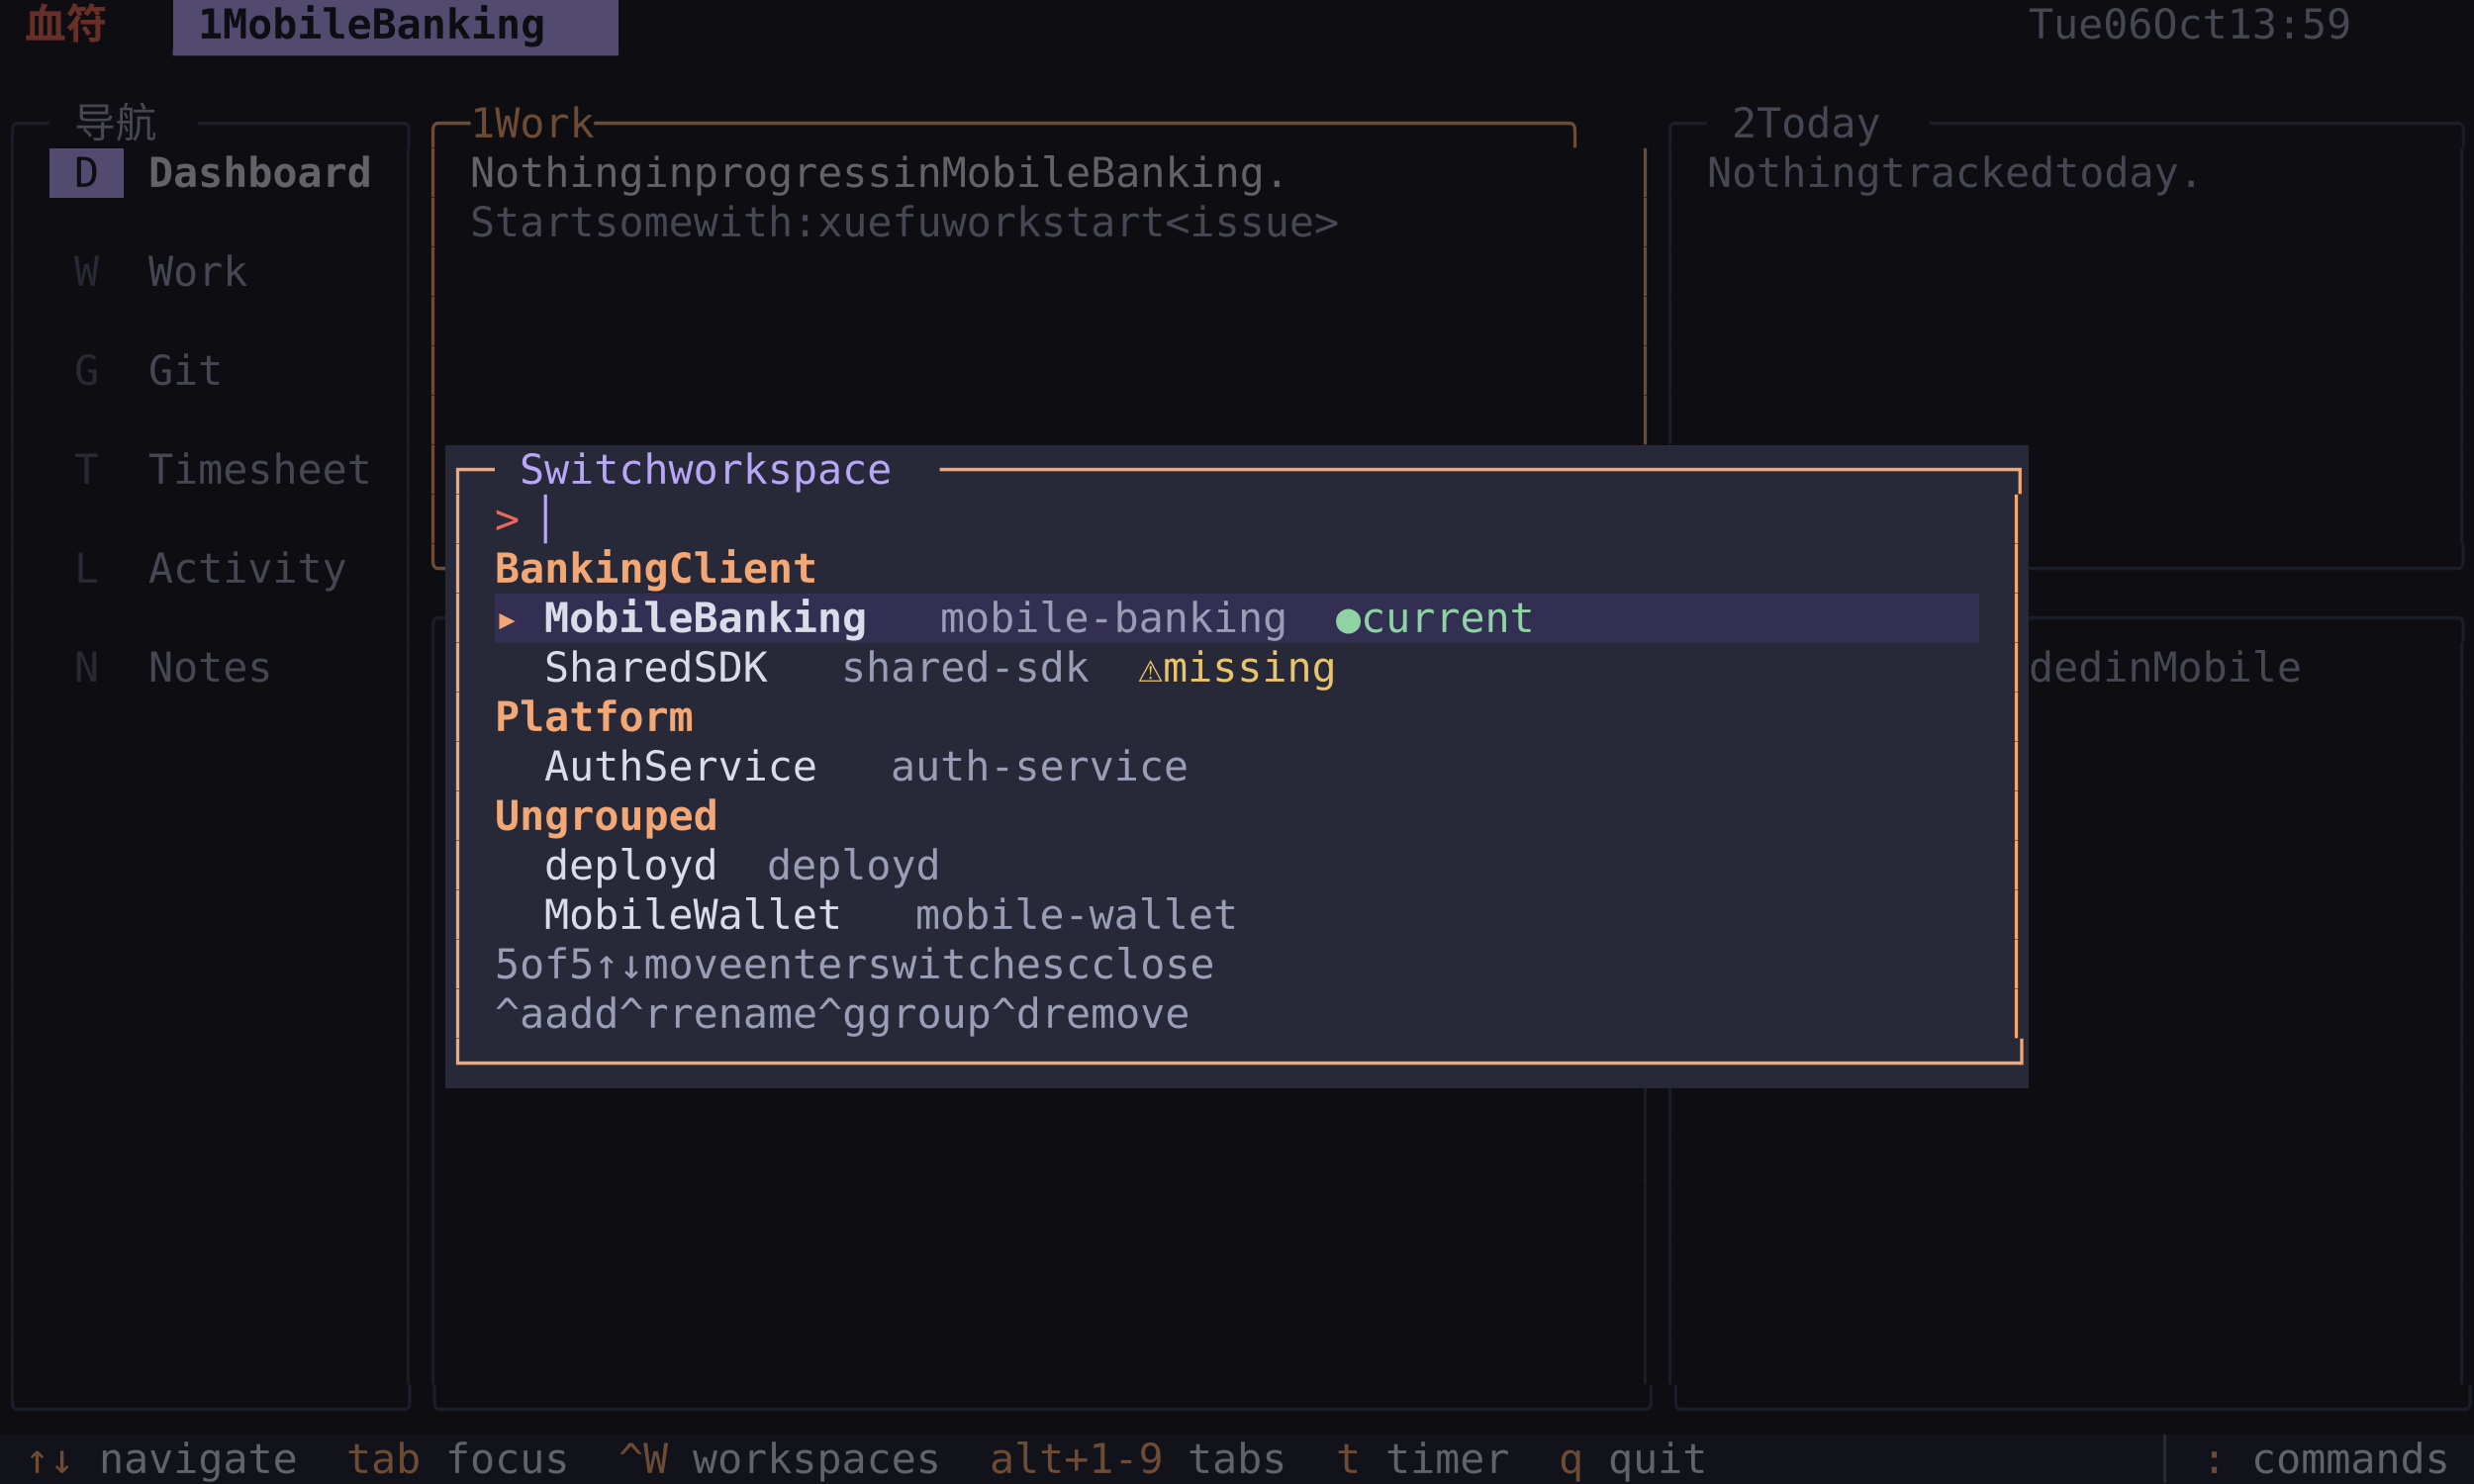
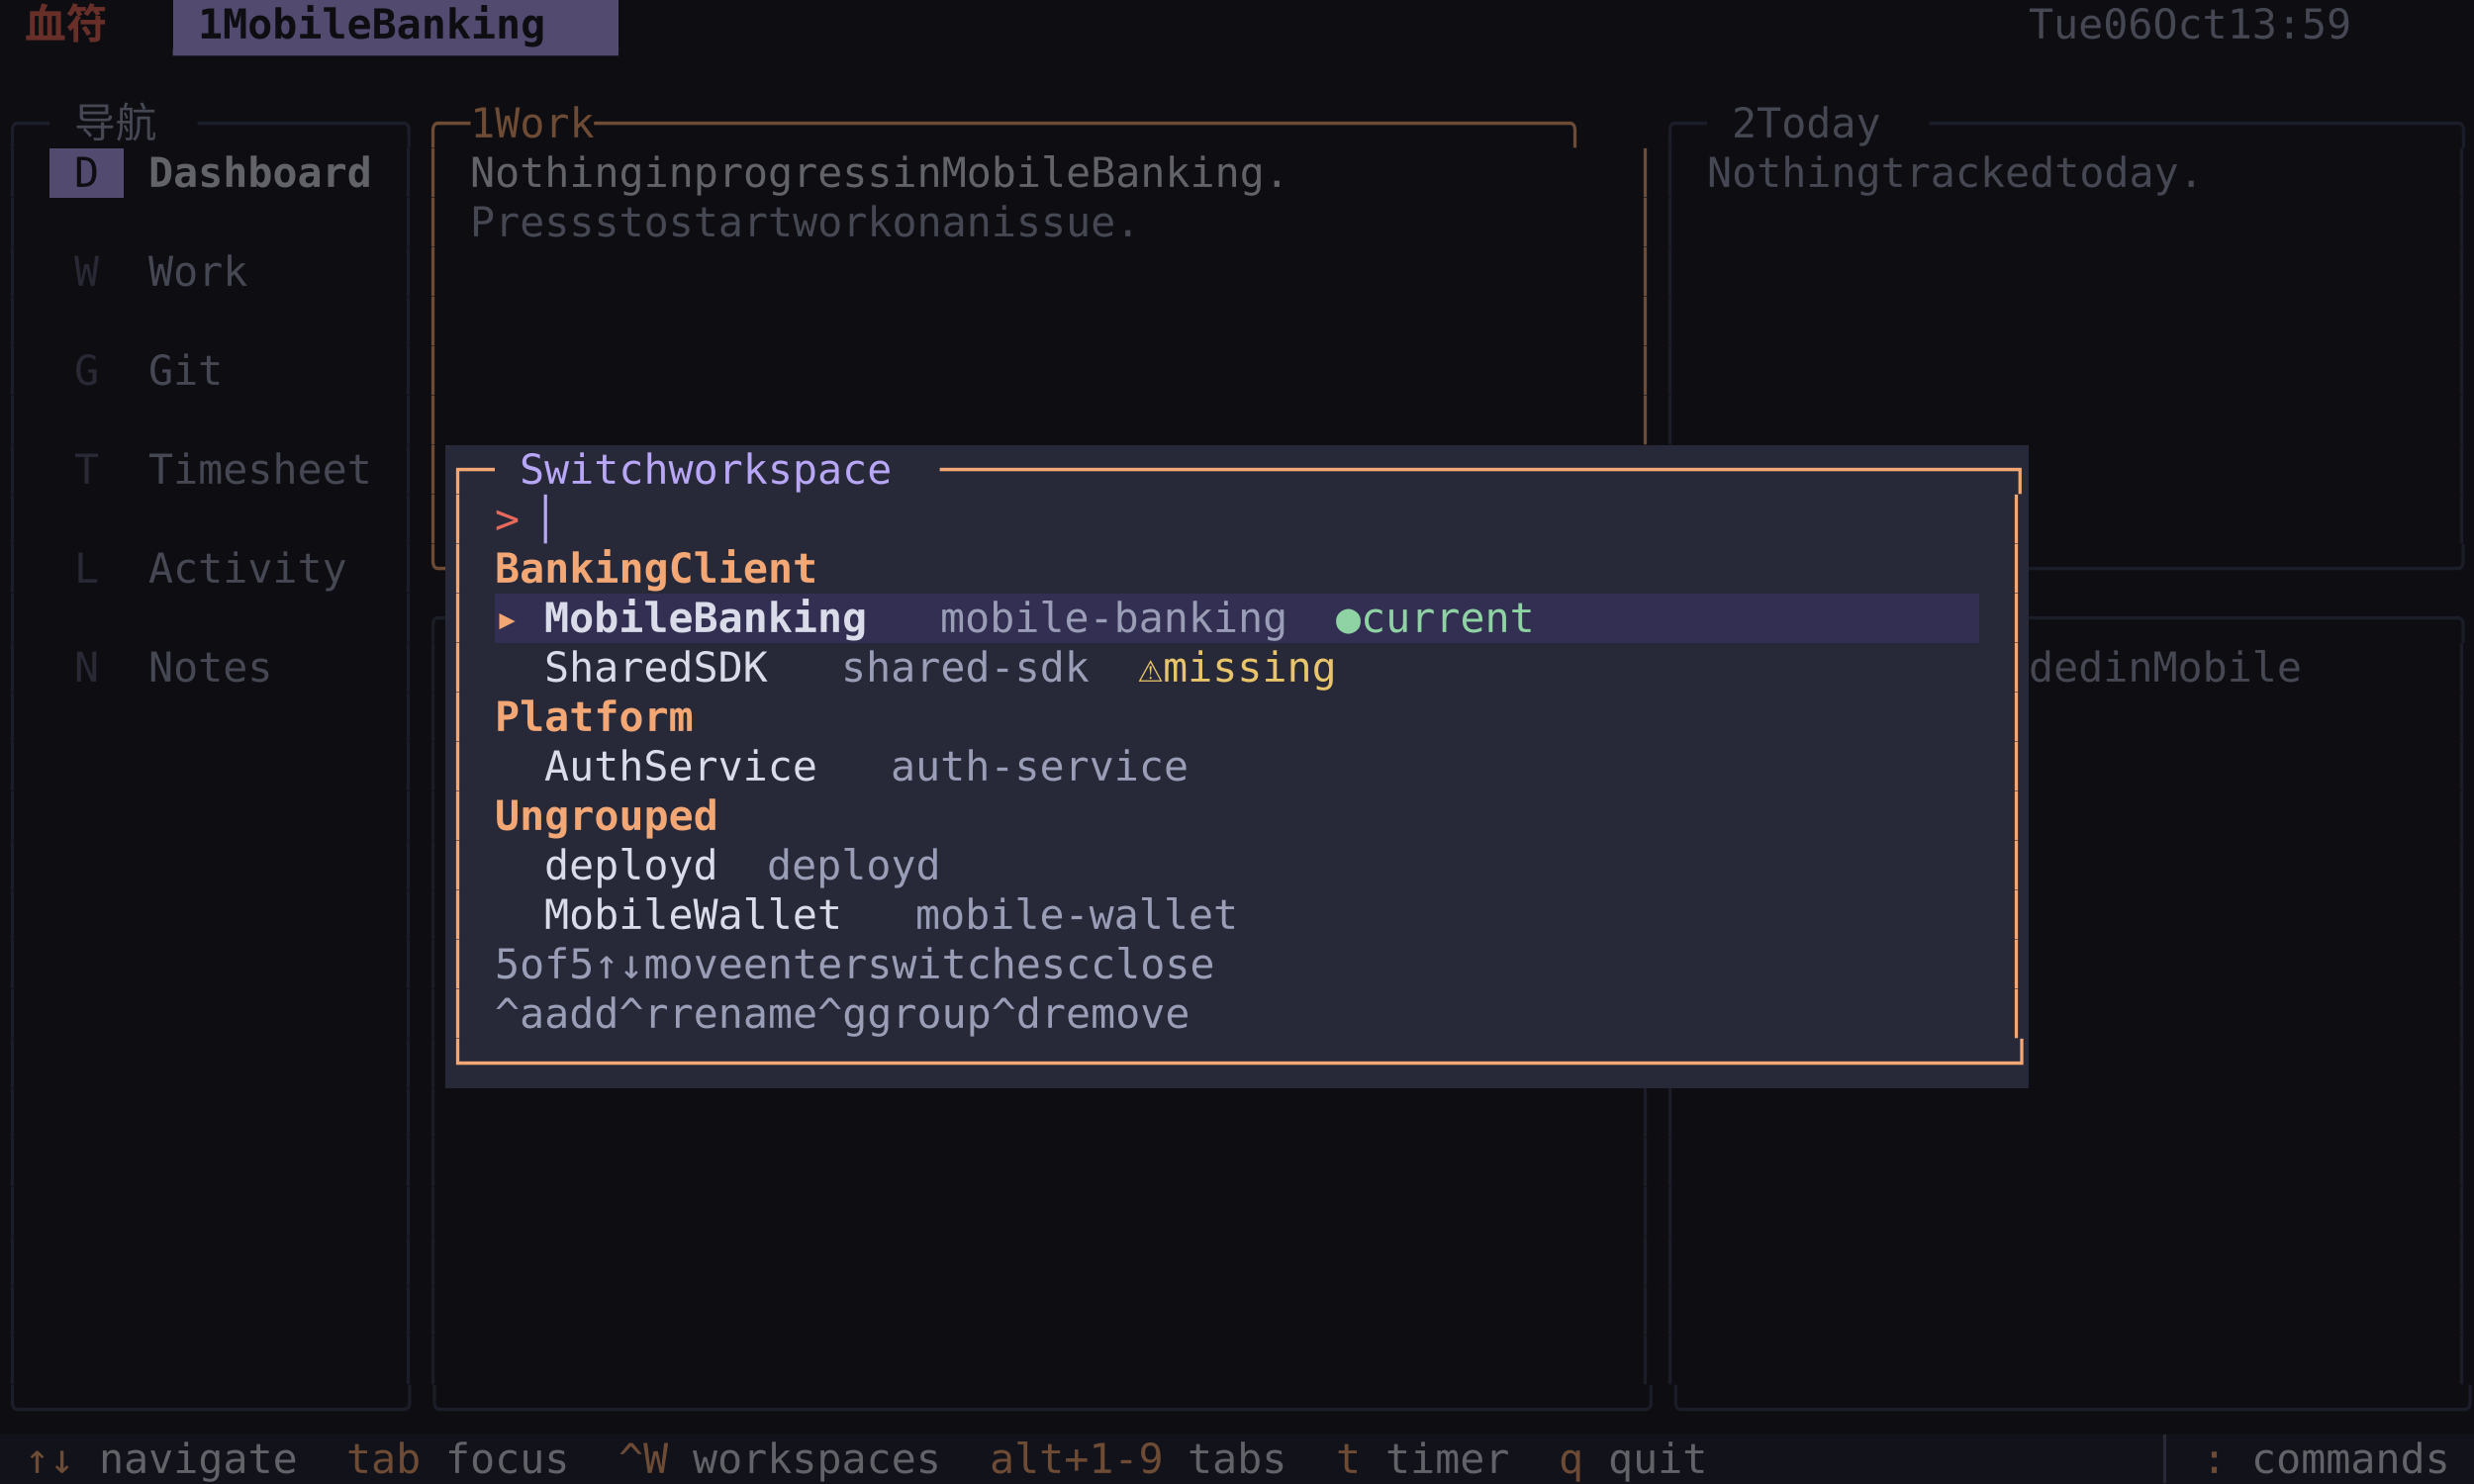
<svg xmlns="http://www.w3.org/2000/svg" width="900" height="540" viewBox="0 0 900 540" font-family="Menlo, 'DejaVu Sans Mono', 'Hiragino Sans GB', 'Noto Sans CJK SC', 'PingFang SC', monospace" font-size="15">
  <rect x="0" y="0" width="9" height="18" fill="#0d0d12" />
  <rect x="9" y="0" width="36" height="18" fill="#0d0d12" />
  <text x="9 27" y="14" fill="#682f29" font-weight="bold">血符</text>
  <rect x="45" y="0" width="18" height="18" fill="#0d0d12" />
  <rect x="63" y="0" width="162" height="18" fill="#534b6f" />
  <text x="72 90 99 108 117 126 135 153 162 171 180 189 198 207" y="14" fill="#0d0d12" font-weight="bold">1MobileBanking</text>
  <rect x="225" y="0" width="513" height="18" fill="#0d0d12" />
  <rect x="738" y="0" width="153" height="18" fill="#0d0d12" />
  <text x="738 747 756 774 783 801 810 819 846 855 864 873 882" y="14" fill="#454752">Tue06Oct13:59</text>
  <rect x="891" y="0" width="9" height="18" fill="#0d0d12" />
  <rect x="0" y="18" width="9" height="18" fill="#0d0d12" />
  <rect x="9" y="18" width="216" height="18" fill="#0d0d12" />
  <text x="63 72 81 90 99 108 117 126 135 144 153 162 171 180 189 198 207 216" y="32" fill="#534b6f">▔▔▔▔▔▔▔▔▔▔▔▔▔▔▔▔▔▔</text>
  <rect x="225" y="18" width="675" height="18" fill="#0d0d12" />
  <rect x="0" y="36" width="18" height="18" fill="#0d0d12" />
  <text x="0 9" y="50" fill="#1b1d29">╭─</text>
  <rect x="18" y="36" width="54" height="18" fill="#0d0d12" />
  <text x="27 45" y="50" fill="#454752">导航</text>
  <rect x="72" y="36" width="81" height="18" fill="#0d0d12" />
  <text x="72 81 90 99 108 117 126 135 144" y="50" fill="#1b1d29">────────╮</text>
  <rect x="153" y="36" width="450" height="18" fill="#0d0d12" />
  <text x="153 162 180 198 207 216 225 243 252 261 270 279 288 297 306 315 324 333 342 351 360 369 378 387 396 405 414 423 432 441 450 459 468 477 486 495 504 513 522 531 540 549 558 567 576 585 594" y="50" fill="#6d4b34">╭─1Work───────────────────────────────────────╮</text>
  <rect x="603" y="36" width="18" height="18" fill="#0d0d12" />
  <text x="603 612" y="50" fill="#1b1d29">╭─</text>
  <rect x="621" y="36" width="81" height="18" fill="#0d0d12" />
  <text x="630 648 657 666 675 684" y="50" fill="#454752">2Today</text>
  <rect x="702" y="36" width="198" height="18" fill="#0d0d12" />
  <text x="702 711 720 729 738 747 756 765 774 783 792 801 810 819 828 837 846 855 864 873 882 891" y="50" fill="#1b1d29">─────────────────────╮</text>
  <rect x="0" y="54" width="9" height="18" fill="#0d0d12" />
  <text x="0" y="68" fill="#1b1d29">│</text>
  <rect x="9" y="54" width="9" height="18" fill="#0d0d12" />
  <rect x="18" y="54" width="27" height="18" fill="#534b6f" />
  <text x="27" y="68" fill="#0d0d12">D</text>
  <rect x="45" y="54" width="90" height="18" fill="#0d0d12" />
  <text x="54 63 72 81 90 99 108 117 126" y="68" fill="#626369" font-weight="bold">Dashboard</text>
  <rect x="135" y="54" width="9" height="18" fill="#0d0d12" />
  <rect x="144" y="54" width="9" height="18" fill="#0d0d12" />
  <text x="144" y="68" fill="#1b1d29">│</text>
  <rect x="153" y="54" width="9" height="18" fill="#0d0d12" />
  <text x="153" y="68" fill="#6d4b34">│</text>
  <rect x="162" y="54" width="9" height="18" fill="#0d0d12" />
  <rect x="171" y="54" width="342" height="18" fill="#0d0d12" />
  <text x="171 180 189 198 207 216 225 243 252 270 279 288 297 306 315 324 333 351 360 378 387 396 405 414 423 441 450 459 468 477 486 495 504" y="68" fill="#626369">NothinginprogressinMobileBanking.</text>
  <rect x="513" y="54" width="81" height="18" fill="#0d0d12" />
  <rect x="594" y="54" width="9" height="18" fill="#0d0d12" />
  <text x="594" y="68" fill="#6d4b34">│</text>
  <rect x="603" y="54" width="9" height="18" fill="#0d0d12" />
  <text x="603" y="68" fill="#1b1d29">│</text>
  <rect x="612" y="54" width="9" height="18" fill="#0d0d12" />
  <rect x="621" y="54" width="198" height="18" fill="#0d0d12" />
  <text x="621 630 639 648 657 666 675 693 702 711 720 729 738 747 765 774 783 792 801 810" y="68" fill="#454752">Nothingtrackedtoday.</text>
  <rect x="819" y="54" width="72" height="18" fill="#0d0d12" />
  <rect x="891" y="54" width="9" height="18" fill="#0d0d12" />
  <text x="891" y="68" fill="#1b1d29">│</text>
  <rect x="0" y="72" width="9" height="18" fill="#0d0d12" />
  <text x="0" y="86" fill="#1b1d29">│</text>
  <rect x="9" y="72" width="135" height="18" fill="#0d0d12" />
  <rect x="144" y="72" width="9" height="18" fill="#0d0d12" />
  <text x="144" y="86" fill="#1b1d29">│</text>
  <rect x="153" y="72" width="9" height="18" fill="#0d0d12" />
  <text x="153" y="86" fill="#6d4b34">│</text>
  <rect x="162" y="72" width="9" height="18" fill="#0d0d12" />
-   <rect x="171" y="72" width="369" height="18" fill="#0d0d12" />
-   <text x="171 180 189 198 207 225 234 243 252 270 279 288 297 306 324 333 342 351 360 378 387 396 405 423 432 441 450 459 477 486 495 504 513 522 531" y="86" fill="#454752">Startsomewith:xuefuworkstart&lt;issue&gt;</text>
-   <rect x="540" y="72" width="54" height="18" fill="#0d0d12" />
+   <rect x="171" y="72" width="306" height="18" fill="#0d0d12" />
+   <text x="171 180 189 198 207 225 243 252 270 279 288 297 306 324 333 342 351 369 378 396 405 423 432 441 450 459 468" y="86" fill="#454752">Pressstostartworkonanissue.</text>
+   <rect x="477" y="72" width="117" height="18" fill="#0d0d12" />
  <rect x="594" y="72" width="9" height="18" fill="#0d0d12" />
  <text x="594" y="86" fill="#6d4b34">│</text>
  <rect x="603" y="72" width="9" height="18" fill="#0d0d12" />
  <text x="603" y="86" fill="#1b1d29">│</text>
  <rect x="612" y="72" width="279" height="18" fill="#0d0d12" />
  <rect x="891" y="72" width="9" height="18" fill="#0d0d12" />
  <text x="891" y="86" fill="#1b1d29">│</text>
  <rect x="0" y="90" width="9" height="18" fill="#0d0d12" />
  <text x="0" y="104" fill="#1b1d29">│</text>
  <rect x="9" y="90" width="9" height="18" fill="#0d0d12" />
  <rect x="18" y="90" width="27" height="18" fill="#0d0d12" />
  <text x="27" y="104" fill="#282935">W</text>
  <rect x="45" y="90" width="45" height="18" fill="#0d0d12" />
  <text x="54 63 72 81" y="104" fill="#454752">Work</text>
  <rect x="90" y="90" width="54" height="18" fill="#0d0d12" />
  <rect x="144" y="90" width="9" height="18" fill="#0d0d12" />
  <text x="144" y="104" fill="#1b1d29">│</text>
  <rect x="153" y="90" width="9" height="18" fill="#0d0d12" />
  <text x="153" y="104" fill="#6d4b34">│</text>
  <rect x="162" y="90" width="432" height="18" fill="#0d0d12" />
  <rect x="594" y="90" width="9" height="18" fill="#0d0d12" />
  <text x="594" y="104" fill="#6d4b34">│</text>
  <rect x="603" y="90" width="9" height="18" fill="#0d0d12" />
  <text x="603" y="104" fill="#1b1d29">│</text>
  <rect x="612" y="90" width="279" height="18" fill="#0d0d12" />
  <rect x="891" y="90" width="9" height="18" fill="#0d0d12" />
  <text x="891" y="104" fill="#1b1d29">│</text>
  <rect x="0" y="108" width="9" height="18" fill="#0d0d12" />
  <text x="0" y="122" fill="#1b1d29">│</text>
  <rect x="9" y="108" width="135" height="18" fill="#0d0d12" />
  <rect x="144" y="108" width="9" height="18" fill="#0d0d12" />
  <text x="144" y="122" fill="#1b1d29">│</text>
  <rect x="153" y="108" width="9" height="18" fill="#0d0d12" />
  <text x="153" y="122" fill="#6d4b34">│</text>
  <rect x="162" y="108" width="432" height="18" fill="#0d0d12" />
  <rect x="594" y="108" width="9" height="18" fill="#0d0d12" />
  <text x="594" y="122" fill="#6d4b34">│</text>
  <rect x="603" y="108" width="9" height="18" fill="#0d0d12" />
  <text x="603" y="122" fill="#1b1d29">│</text>
  <rect x="612" y="108" width="279" height="18" fill="#0d0d12" />
  <rect x="891" y="108" width="9" height="18" fill="#0d0d12" />
  <text x="891" y="122" fill="#1b1d29">│</text>
  <rect x="0" y="126" width="9" height="18" fill="#0d0d12" />
  <text x="0" y="140" fill="#1b1d29">│</text>
  <rect x="9" y="126" width="9" height="18" fill="#0d0d12" />
  <rect x="18" y="126" width="27" height="18" fill="#0d0d12" />
  <text x="27" y="140" fill="#282935">G</text>
  <rect x="45" y="126" width="36" height="18" fill="#0d0d12" />
  <text x="54 63 72" y="140" fill="#454752">Git</text>
  <rect x="81" y="126" width="63" height="18" fill="#0d0d12" />
  <rect x="144" y="126" width="9" height="18" fill="#0d0d12" />
  <text x="144" y="140" fill="#1b1d29">│</text>
  <rect x="153" y="126" width="9" height="18" fill="#0d0d12" />
  <text x="153" y="140" fill="#6d4b34">│</text>
  <rect x="162" y="126" width="432" height="18" fill="#0d0d12" />
  <rect x="594" y="126" width="9" height="18" fill="#0d0d12" />
  <text x="594" y="140" fill="#6d4b34">│</text>
  <rect x="603" y="126" width="9" height="18" fill="#0d0d12" />
  <text x="603" y="140" fill="#1b1d29">│</text>
  <rect x="612" y="126" width="279" height="18" fill="#0d0d12" />
  <rect x="891" y="126" width="9" height="18" fill="#0d0d12" />
  <text x="891" y="140" fill="#1b1d29">│</text>
  <rect x="0" y="144" width="9" height="18" fill="#0d0d12" />
  <text x="0" y="158" fill="#1b1d29">│</text>
  <rect x="9" y="144" width="135" height="18" fill="#0d0d12" />
  <rect x="144" y="144" width="9" height="18" fill="#0d0d12" />
  <text x="144" y="158" fill="#1b1d29">│</text>
  <rect x="153" y="144" width="9" height="18" fill="#0d0d12" />
  <text x="153" y="158" fill="#6d4b34">│</text>
  <rect x="162" y="144" width="432" height="18" fill="#0d0d12" />
  <rect x="594" y="144" width="9" height="18" fill="#0d0d12" />
  <text x="594" y="158" fill="#6d4b34">│</text>
  <rect x="603" y="144" width="9" height="18" fill="#0d0d12" />
  <text x="603" y="158" fill="#1b1d29">│</text>
  <rect x="612" y="144" width="279" height="18" fill="#0d0d12" />
  <rect x="891" y="144" width="9" height="18" fill="#0d0d12" />
  <text x="891" y="158" fill="#1b1d29">│</text>
  <rect x="0" y="162" width="9" height="18" fill="#0d0d12" />
  <text x="0" y="176" fill="#1b1d29">│</text>
  <rect x="9" y="162" width="9" height="18" fill="#0d0d12" />
  <rect x="18" y="162" width="27" height="18" fill="#0d0d12" />
  <text x="27" y="176" fill="#282935">T</text>
  <rect x="45" y="162" width="90" height="18" fill="#0d0d12" />
  <text x="54 63 72 81 90 99 108 117 126" y="176" fill="#454752">Timesheet</text>
  <rect x="135" y="162" width="9" height="18" fill="#0d0d12" />
  <rect x="144" y="162" width="9" height="18" fill="#0d0d12" />
  <text x="144" y="176" fill="#1b1d29">│</text>
  <rect x="153" y="162" width="9" height="18" fill="#0d0d12" />
  <text x="153" y="176" fill="#6d4b34">│</text>
  <rect x="162" y="162" width="18" height="18" fill="#272939" />
  <text x="162 171" y="176" fill="#f2a774">┌─</text>
  <rect x="180" y="162" width="162" height="18" fill="#272939" />
  <text x="189 198 207 216 225 234 252 261 270 279 288 297 306 315 324" y="176" fill="#b8a6f6">Switchworkspace</text>
  <rect x="342" y="162" width="396" height="18" fill="#272939" />
  <text x="342 351 360 369 378 387 396 405 414 423 432 441 450 459 468 477 486 495 504 513 522 531 540 549 558 567 576 585 594 603 612 621 630 639 648 657 666 675 684 693 702 711 720 729" y="176" fill="#f2a774">───────────────────────────────────────────┐</text>
  <rect x="738" y="162" width="153" height="18" fill="#0d0d12" />
  <rect x="891" y="162" width="9" height="18" fill="#0d0d12" />
  <text x="891" y="176" fill="#1b1d29">│</text>
  <rect x="0" y="180" width="9" height="18" fill="#0d0d12" />
  <text x="0" y="194" fill="#1b1d29">│</text>
  <rect x="9" y="180" width="135" height="18" fill="#0d0d12" />
  <rect x="144" y="180" width="9" height="18" fill="#0d0d12" />
  <text x="144" y="194" fill="#1b1d29">│</text>
  <rect x="153" y="180" width="9" height="18" fill="#0d0d12" />
  <text x="153" y="194" fill="#6d4b34">│</text>
  <rect x="162" y="180" width="9" height="18" fill="#272939" />
  <text x="162" y="194" fill="#f2a774">│</text>
  <rect x="171" y="180" width="9" height="18" fill="#272939" />
  <rect x="180" y="180" width="18" height="18" fill="#272939" />
  <text x="180" y="194" fill="#e8685c">&gt;</text>
  <rect x="198" y="180" width="9" height="18" fill="#272939" />
  <text x="198" y="194" fill="#b8a6f6">▏</text>
  <rect x="207" y="180" width="522" height="18" fill="#272939" />
  <rect x="729" y="180" width="9" height="18" fill="#272939" />
  <text x="729" y="194" fill="#f2a774">│</text>
  <rect x="738" y="180" width="153" height="18" fill="#0d0d12" />
  <rect x="891" y="180" width="9" height="18" fill="#0d0d12" />
  <text x="891" y="194" fill="#1b1d29">│</text>
  <rect x="0" y="198" width="9" height="18" fill="#0d0d12" />
  <text x="0" y="212" fill="#1b1d29">│</text>
  <rect x="9" y="198" width="9" height="18" fill="#0d0d12" />
  <rect x="18" y="198" width="27" height="18" fill="#0d0d12" />
  <text x="27" y="212" fill="#282935">L</text>
  <rect x="45" y="198" width="81" height="18" fill="#0d0d12" />
  <text x="54 63 72 81 90 99 108 117" y="212" fill="#454752">Activity</text>
  <rect x="126" y="198" width="18" height="18" fill="#0d0d12" />
  <rect x="144" y="198" width="9" height="18" fill="#0d0d12" />
  <text x="144" y="212" fill="#1b1d29">│</text>
  <rect x="153" y="198" width="9" height="18" fill="#0d0d12" />
  <text x="153" y="212" fill="#6d4b34">╰</text>
  <rect x="162" y="198" width="9" height="18" fill="#272939" />
  <text x="162" y="212" fill="#f2a774">│</text>
  <rect x="171" y="198" width="9" height="18" fill="#272939" />
  <rect x="180" y="198" width="126" height="18" fill="#272939" />
  <text x="180 189 198 207 216 225 234 252 261 270 279 288 297" y="212" fill="#f2a774" font-weight="bold">BankingClient</text>
  <rect x="306" y="198" width="423" height="18" fill="#272939" />
  <rect x="729" y="198" width="9" height="18" fill="#272939" />
  <text x="729" y="212" fill="#f2a774">│</text>
  <rect x="738" y="198" width="162" height="18" fill="#0d0d12" />
  <text x="738 747 756 765 774 783 792 801 810 819 828 837 846 855 864 873 882 891" y="212" fill="#1b1d29">─────────────────╯</text>
  <rect x="0" y="216" width="9" height="18" fill="#0d0d12" />
  <text x="0" y="230" fill="#1b1d29">│</text>
  <rect x="9" y="216" width="135" height="18" fill="#0d0d12" />
  <rect x="144" y="216" width="18" height="18" fill="#0d0d12" />
  <text x="144 153" y="230" fill="#1b1d29">│╭</text>
  <rect x="162" y="216" width="9" height="18" fill="#272939" />
  <text x="162" y="230" fill="#f2a774">│</text>
  <rect x="171" y="216" width="9" height="18" fill="#272939" />
  <rect x="180" y="216" width="18" height="18" fill="#332f52" />
  <text x="180" y="230" fill="#f2a774">▸</text>
  <rect x="198" y="216" width="126" height="18" fill="#332f52" />
  <text x="198 207 216 225 234 243 261 270 279 288 297 306 315" y="230" fill="#dadcea" font-weight="bold">MobileBanking</text>
  <rect x="324" y="216" width="18" height="18" fill="#332f52" />
  <rect x="342" y="216" width="126" height="18" fill="#332f52" />
  <text x="342 351 360 369 378 387 396 405 414 423 432 441 450 459" y="230" fill="#9a9db6">mobile-banking</text>
  <rect x="468" y="216" width="99" height="18" fill="#332f52" />
  <text x="486 504 513 522 531 540 549 558" y="230" fill="#8fd3a4">●current</text>
  <rect x="567" y="216" width="153" height="18" fill="#332f52" />
  <rect x="720" y="216" width="9" height="18" fill="#272939" />
  <rect x="729" y="216" width="9" height="18" fill="#272939" />
  <text x="729" y="230" fill="#f2a774">│</text>
  <rect x="738" y="216" width="162" height="18" fill="#0d0d12" />
  <text x="738 747 756 765 774 783 792 801 810 819 828 837 846 855 864 873 882 891" y="230" fill="#1b1d29">─────────────────╮</text>
  <rect x="0" y="234" width="9" height="18" fill="#0d0d12" />
  <text x="0" y="248" fill="#1b1d29">│</text>
  <rect x="9" y="234" width="9" height="18" fill="#0d0d12" />
  <rect x="18" y="234" width="27" height="18" fill="#0d0d12" />
  <text x="27" y="248" fill="#282935">N</text>
  <rect x="45" y="234" width="54" height="18" fill="#0d0d12" />
  <text x="54 63 72 81 90" y="248" fill="#454752">Notes</text>
  <rect x="99" y="234" width="45" height="18" fill="#0d0d12" />
  <rect x="144" y="234" width="18" height="18" fill="#0d0d12" />
  <text x="144 153" y="248" fill="#1b1d29">││</text>
  <rect x="162" y="234" width="9" height="18" fill="#272939" />
  <text x="162" y="248" fill="#f2a774">│</text>
  <rect x="171" y="234" width="9" height="18" fill="#272939" />
  <rect x="180" y="234" width="18" height="18" fill="#272939" />
  <rect x="198" y="234" width="90" height="18" fill="#272939" />
  <text x="198 207 216 225 234 243 261 270 279" y="248" fill="#dadcea">SharedSDK</text>
  <rect x="288" y="234" width="18" height="18" fill="#272939" />
  <rect x="306" y="234" width="90" height="18" fill="#272939" />
  <text x="306 315 324 333 342 351 360 369 378 387" y="248" fill="#9a9db6">shared-sdk</text>
  <rect x="396" y="234" width="99" height="18" fill="#272939" />
  <text x="414 432 441 450 459 468 477 486" y="248" fill="#e8c46a">⚠missing</text>
  <rect x="495" y="234" width="234" height="18" fill="#272939" />
  <rect x="729" y="234" width="9" height="18" fill="#272939" />
  <text x="729" y="248" fill="#f2a774">│</text>
  <rect x="738" y="234" width="126" height="18" fill="#0d0d12" />
  <text x="738 747 756 774 783 801 810 819 828 837 846" y="248" fill="#454752">dedinMobile</text>
  <rect x="864" y="234" width="27" height="18" fill="#0d0d12" />
  <rect x="891" y="234" width="9" height="18" fill="#0d0d12" />
  <text x="891" y="248" fill="#1b1d29">│</text>
  <rect x="0" y="252" width="9" height="18" fill="#0d0d12" />
  <text x="0" y="266" fill="#1b1d29">│</text>
  <rect x="9" y="252" width="135" height="18" fill="#0d0d12" />
  <rect x="144" y="252" width="18" height="18" fill="#0d0d12" />
  <text x="144 153" y="266" fill="#1b1d29">││</text>
  <rect x="162" y="252" width="9" height="18" fill="#272939" />
  <text x="162" y="266" fill="#f2a774">│</text>
  <rect x="171" y="252" width="9" height="18" fill="#272939" />
  <rect x="180" y="252" width="72" height="18" fill="#272939" />
  <text x="180 189 198 207 216 225 234 243" y="266" fill="#f2a774" font-weight="bold">Platform</text>
  <rect x="252" y="252" width="477" height="18" fill="#272939" />
  <rect x="729" y="252" width="9" height="18" fill="#272939" />
  <text x="729" y="266" fill="#f2a774">│</text>
  <rect x="738" y="252" width="153" height="18" fill="#0d0d12" />
  <rect x="891" y="252" width="9" height="18" fill="#0d0d12" />
  <text x="891" y="266" fill="#1b1d29">│</text>
  <rect x="0" y="270" width="9" height="18" fill="#0d0d12" />
  <text x="0" y="284" fill="#1b1d29">│</text>
  <rect x="9" y="270" width="135" height="18" fill="#0d0d12" />
  <rect x="144" y="270" width="18" height="18" fill="#0d0d12" />
  <text x="144 153" y="284" fill="#1b1d29">││</text>
  <rect x="162" y="270" width="9" height="18" fill="#272939" />
  <text x="162" y="284" fill="#f2a774">│</text>
  <rect x="171" y="270" width="9" height="18" fill="#272939" />
  <rect x="180" y="270" width="18" height="18" fill="#272939" />
  <rect x="198" y="270" width="108" height="18" fill="#272939" />
  <text x="198 207 216 225 243 252 261 270 279 288 297" y="284" fill="#dadcea">AuthService</text>
  <rect x="306" y="270" width="18" height="18" fill="#272939" />
  <rect x="324" y="270" width="108" height="18" fill="#272939" />
  <text x="324 333 342 351 360 369 378 387 396 405 414 423" y="284" fill="#9a9db6">auth-service</text>
  <rect x="432" y="270" width="297" height="18" fill="#272939" />
  <rect x="729" y="270" width="9" height="18" fill="#272939" />
  <text x="729" y="284" fill="#f2a774">│</text>
  <rect x="738" y="270" width="153" height="18" fill="#0d0d12" />
  <rect x="891" y="270" width="9" height="18" fill="#0d0d12" />
  <text x="891" y="284" fill="#1b1d29">│</text>
  <rect x="0" y="288" width="9" height="18" fill="#0d0d12" />
  <text x="0" y="302" fill="#1b1d29">│</text>
  <rect x="9" y="288" width="135" height="18" fill="#0d0d12" />
  <rect x="144" y="288" width="18" height="18" fill="#0d0d12" />
  <text x="144 153" y="302" fill="#1b1d29">││</text>
  <rect x="162" y="288" width="9" height="18" fill="#272939" />
  <text x="162" y="302" fill="#f2a774">│</text>
  <rect x="171" y="288" width="9" height="18" fill="#272939" />
  <rect x="180" y="288" width="81" height="18" fill="#272939" />
  <text x="180 189 198 207 216 225 234 243 252" y="302" fill="#f2a774" font-weight="bold">Ungrouped</text>
  <rect x="261" y="288" width="468" height="18" fill="#272939" />
  <rect x="729" y="288" width="9" height="18" fill="#272939" />
  <text x="729" y="302" fill="#f2a774">│</text>
  <rect x="738" y="288" width="153" height="18" fill="#0d0d12" />
  <rect x="891" y="288" width="9" height="18" fill="#0d0d12" />
  <text x="891" y="302" fill="#1b1d29">│</text>
  <rect x="0" y="306" width="9" height="18" fill="#0d0d12" />
  <text x="0" y="320" fill="#1b1d29">│</text>
  <rect x="9" y="306" width="135" height="18" fill="#0d0d12" />
  <rect x="144" y="306" width="18" height="18" fill="#0d0d12" />
  <text x="144 153" y="320" fill="#1b1d29">││</text>
  <rect x="162" y="306" width="9" height="18" fill="#272939" />
  <text x="162" y="320" fill="#f2a774">│</text>
  <rect x="171" y="306" width="9" height="18" fill="#272939" />
  <rect x="180" y="306" width="18" height="18" fill="#272939" />
  <rect x="198" y="306" width="63" height="18" fill="#272939" />
  <text x="198 207 216 225 234 243 252" y="320" fill="#dadcea">deployd</text>
  <rect x="261" y="306" width="18" height="18" fill="#272939" />
  <rect x="279" y="306" width="63" height="18" fill="#272939" />
  <text x="279 288 297 306 315 324 333" y="320" fill="#9a9db6">deployd</text>
  <rect x="342" y="306" width="387" height="18" fill="#272939" />
  <rect x="729" y="306" width="9" height="18" fill="#272939" />
  <text x="729" y="320" fill="#f2a774">│</text>
  <rect x="738" y="306" width="153" height="18" fill="#0d0d12" />
  <rect x="891" y="306" width="9" height="18" fill="#0d0d12" />
  <text x="891" y="320" fill="#1b1d29">│</text>
  <rect x="0" y="324" width="9" height="18" fill="#0d0d12" />
  <text x="0" y="338" fill="#1b1d29">│</text>
  <rect x="9" y="324" width="135" height="18" fill="#0d0d12" />
  <rect x="144" y="324" width="18" height="18" fill="#0d0d12" />
  <text x="144 153" y="338" fill="#1b1d29">││</text>
  <rect x="162" y="324" width="9" height="18" fill="#272939" />
  <text x="162" y="338" fill="#f2a774">│</text>
  <rect x="171" y="324" width="9" height="18" fill="#272939" />
  <rect x="180" y="324" width="18" height="18" fill="#272939" />
  <rect x="198" y="324" width="117" height="18" fill="#272939" />
  <text x="198 207 216 225 234 243 261 270 279 288 297 306" y="338" fill="#dadcea">MobileWallet</text>
  <rect x="315" y="324" width="18" height="18" fill="#272939" />
  <rect x="333" y="324" width="117" height="18" fill="#272939" />
  <text x="333 342 351 360 369 378 387 396 405 414 423 432 441" y="338" fill="#9a9db6">mobile-wallet</text>
  <rect x="450" y="324" width="279" height="18" fill="#272939" />
  <rect x="729" y="324" width="9" height="18" fill="#272939" />
  <text x="729" y="338" fill="#f2a774">│</text>
  <rect x="738" y="324" width="153" height="18" fill="#0d0d12" />
  <rect x="891" y="324" width="9" height="18" fill="#0d0d12" />
  <text x="891" y="338" fill="#1b1d29">│</text>
  <rect x="0" y="342" width="9" height="18" fill="#0d0d12" />
  <text x="0" y="356" fill="#1b1d29">│</text>
  <rect x="9" y="342" width="135" height="18" fill="#0d0d12" />
  <rect x="144" y="342" width="18" height="18" fill="#0d0d12" />
  <text x="144 153" y="356" fill="#1b1d29">││</text>
  <rect x="162" y="342" width="9" height="18" fill="#272939" />
  <text x="162" y="356" fill="#f2a774">│</text>
  <rect x="171" y="342" width="9" height="18" fill="#272939" />
  <rect x="180" y="342" width="369" height="18" fill="#272939" />
  <text x="180 198 207 225 261 270 288 297 306 315 342 351 360 369 378 396 405 414 423 432 441 468 477 486 504 513 522 531 540" y="356" fill="#9a9db6">5of5↑↓moveenterswitchescclose</text>
  <rect x="549" y="342" width="180" height="18" fill="#272939" />
  <rect x="729" y="342" width="9" height="18" fill="#272939" />
  <text x="729" y="356" fill="#f2a774">│</text>
  <rect x="738" y="342" width="153" height="18" fill="#0d0d12" />
  <rect x="891" y="342" width="9" height="18" fill="#0d0d12" />
  <text x="891" y="356" fill="#1b1d29">│</text>
  <rect x="0" y="360" width="9" height="18" fill="#0d0d12" />
  <text x="0" y="374" fill="#1b1d29">│</text>
  <rect x="9" y="360" width="135" height="18" fill="#0d0d12" />
  <rect x="144" y="360" width="18" height="18" fill="#0d0d12" />
  <text x="144 153" y="374" fill="#1b1d29">││</text>
  <rect x="162" y="360" width="9" height="18" fill="#272939" />
  <text x="162" y="374" fill="#f2a774">│</text>
  <rect x="171" y="360" width="9" height="18" fill="#272939" />
  <rect x="180" y="360" width="342" height="18" fill="#272939" />
  <text x="180 189 207 216 225 252 261 279 288 297 306 315 324 351 360 378 387 396 405 414 441 450 468 477 486 495 504 513" y="374" fill="#9a9db6">^aadd^rrename^ggroup^dremove</text>
  <rect x="522" y="360" width="207" height="18" fill="#272939" />
  <rect x="729" y="360" width="9" height="18" fill="#272939" />
  <text x="729" y="374" fill="#f2a774">│</text>
  <rect x="738" y="360" width="153" height="18" fill="#0d0d12" />
  <rect x="891" y="360" width="9" height="18" fill="#0d0d12" />
  <text x="891" y="374" fill="#1b1d29">│</text>
  <rect x="0" y="378" width="9" height="18" fill="#0d0d12" />
  <text x="0" y="392" fill="#1b1d29">│</text>
  <rect x="9" y="378" width="135" height="18" fill="#0d0d12" />
  <rect x="144" y="378" width="18" height="18" fill="#0d0d12" />
  <text x="144 153" y="392" fill="#1b1d29">││</text>
  <rect x="162" y="378" width="576" height="18" fill="#272939" />
  <text x="162 171 180 189 198 207 216 225 234 243 252 261 270 279 288 297 306 315 324 333 342 351 360 369 378 387 396 405 414 423 432 441 450 459 468 477 486 495 504 513 522 531 540 549 558 567 576 585 594 603 612 621 630 639 648 657 666 675 684 693 702 711 720 729" y="392" fill="#f2a774">└──────────────────────────────────────────────────────────────┘</text>
  <rect x="738" y="378" width="153" height="18" fill="#0d0d12" />
  <rect x="891" y="378" width="9" height="18" fill="#0d0d12" />
  <text x="891" y="392" fill="#1b1d29">│</text>
  <rect x="0" y="396" width="9" height="18" fill="#0d0d12" />
  <text x="0" y="410" fill="#1b1d29">│</text>
  <rect x="9" y="396" width="135" height="18" fill="#0d0d12" />
  <rect x="144" y="396" width="18" height="18" fill="#0d0d12" />
  <text x="144 153" y="410" fill="#1b1d29">││</text>
  <rect x="162" y="396" width="432" height="18" fill="#0d0d12" />
  <rect x="594" y="396" width="18" height="18" fill="#0d0d12" />
  <text x="594 603" y="410" fill="#1b1d29">││</text>
  <rect x="612" y="396" width="279" height="18" fill="#0d0d12" />
  <rect x="891" y="396" width="9" height="18" fill="#0d0d12" />
  <text x="891" y="410" fill="#1b1d29">│</text>
  <rect x="0" y="414" width="9" height="18" fill="#0d0d12" />
  <text x="0" y="428" fill="#1b1d29">│</text>
  <rect x="9" y="414" width="135" height="18" fill="#0d0d12" />
  <rect x="144" y="414" width="18" height="18" fill="#0d0d12" />
  <text x="144 153" y="428" fill="#1b1d29">││</text>
  <rect x="162" y="414" width="432" height="18" fill="#0d0d12" />
  <rect x="594" y="414" width="18" height="18" fill="#0d0d12" />
  <text x="594 603" y="428" fill="#1b1d29">││</text>
  <rect x="612" y="414" width="279" height="18" fill="#0d0d12" />
  <rect x="891" y="414" width="9" height="18" fill="#0d0d12" />
  <text x="891" y="428" fill="#1b1d29">│</text>
  <rect x="0" y="432" width="9" height="18" fill="#0d0d12" />
  <text x="0" y="446" fill="#1b1d29">│</text>
  <rect x="9" y="432" width="135" height="18" fill="#0d0d12" />
  <rect x="144" y="432" width="18" height="18" fill="#0d0d12" />
  <text x="144 153" y="446" fill="#1b1d29">││</text>
  <rect x="162" y="432" width="432" height="18" fill="#0d0d12" />
  <rect x="594" y="432" width="18" height="18" fill="#0d0d12" />
  <text x="594 603" y="446" fill="#1b1d29">││</text>
  <rect x="612" y="432" width="279" height="18" fill="#0d0d12" />
  <rect x="891" y="432" width="9" height="18" fill="#0d0d12" />
  <text x="891" y="446" fill="#1b1d29">│</text>
  <rect x="0" y="450" width="9" height="18" fill="#0d0d12" />
  <text x="0" y="464" fill="#1b1d29">│</text>
  <rect x="9" y="450" width="135" height="18" fill="#0d0d12" />
  <rect x="144" y="450" width="18" height="18" fill="#0d0d12" />
  <text x="144 153" y="464" fill="#1b1d29">││</text>
  <rect x="162" y="450" width="432" height="18" fill="#0d0d12" />
  <rect x="594" y="450" width="18" height="18" fill="#0d0d12" />
  <text x="594 603" y="464" fill="#1b1d29">││</text>
  <rect x="612" y="450" width="279" height="18" fill="#0d0d12" />
  <rect x="891" y="450" width="9" height="18" fill="#0d0d12" />
  <text x="891" y="464" fill="#1b1d29">│</text>
  <rect x="0" y="468" width="9" height="18" fill="#0d0d12" />
  <text x="0" y="482" fill="#1b1d29">│</text>
  <rect x="9" y="468" width="135" height="18" fill="#0d0d12" />
  <rect x="144" y="468" width="18" height="18" fill="#0d0d12" />
  <text x="144 153" y="482" fill="#1b1d29">││</text>
  <rect x="162" y="468" width="432" height="18" fill="#0d0d12" />
  <rect x="594" y="468" width="18" height="18" fill="#0d0d12" />
  <text x="594 603" y="482" fill="#1b1d29">││</text>
  <rect x="612" y="468" width="279" height="18" fill="#0d0d12" />
  <rect x="891" y="468" width="9" height="18" fill="#0d0d12" />
  <text x="891" y="482" fill="#1b1d29">│</text>
  <rect x="0" y="486" width="9" height="18" fill="#0d0d12" />
  <text x="0" y="500" fill="#1b1d29">│</text>
  <rect x="9" y="486" width="135" height="18" fill="#0d0d12" />
  <rect x="144" y="486" width="18" height="18" fill="#0d0d12" />
  <text x="144 153" y="500" fill="#1b1d29">││</text>
  <rect x="162" y="486" width="432" height="18" fill="#0d0d12" />
  <rect x="594" y="486" width="18" height="18" fill="#0d0d12" />
  <text x="594 603" y="500" fill="#1b1d29">││</text>
  <rect x="612" y="486" width="279" height="18" fill="#0d0d12" />
  <rect x="891" y="486" width="9" height="18" fill="#0d0d12" />
  <text x="891" y="500" fill="#1b1d29">│</text>
  <rect x="0" y="504" width="900" height="18" fill="#0d0d12" />
  <text x="0 9 18 27 36 45 54 63 72 81 90 99 108 117 126 135 144 153 162 171 180 189 198 207 216 225 234 243 252 261 270 279 288 297 306 315 324 333 342 351 360 369 378 387 396 405 414 423 432 441 450 459 468 477 486 495 504 513 522 531 540 549 558 567 576 585 594 603 612 621 630 639 648 657 666 675 684 693 702 711 720 729 738 747 756 765 774 783 792 801 810 819 828 837 846 855 864 873 882 891" y="518" fill="#1b1d29">╰───────────────╯╰────────────────────────────────────────────────╯╰───────────────────────────────╯</text>
  <rect x="0" y="522" width="27" height="18" fill="#12121a" />
  <text x="9 18" y="536" fill="#6d4b34">↑↓</text>
  <rect x="27" y="522" width="90" height="18" fill="#12121a" />
  <text x="36 45 54 63 72 81 90 99" y="536" fill="#626369">navigate</text>
  <rect x="117" y="522" width="36" height="18" fill="#12121a" />
  <text x="126 135 144" y="536" fill="#6d4b34">tab</text>
  <rect x="153" y="522" width="63" height="18" fill="#12121a" />
  <text x="162 171 180 189 198" y="536" fill="#626369">focus</text>
  <rect x="216" y="522" width="27" height="18" fill="#12121a" />
  <text x="225 234" y="536" fill="#6d4b34">^W</text>
  <rect x="243" y="522" width="108" height="18" fill="#12121a" />
  <text x="252 261 270 279 288 297 306 315 324 333" y="536" fill="#626369">workspaces</text>
  <rect x="351" y="522" width="72" height="18" fill="#12121a" />
  <text x="360 369 378 387 396 405 414" y="536" fill="#6d4b34">alt+1-9</text>
  <rect x="423" y="522" width="54" height="18" fill="#12121a" />
  <text x="432 441 450 459" y="536" fill="#626369">tabs</text>
  <rect x="477" y="522" width="18" height="18" fill="#12121a" />
  <text x="486" y="536" fill="#6d4b34">t</text>
  <rect x="495" y="522" width="63" height="18" fill="#12121a" />
  <text x="504 513 522 531 540" y="536" fill="#626369">timer</text>
  <rect x="558" y="522" width="18" height="18" fill="#12121a" />
  <text x="567" y="536" fill="#6d4b34">q</text>
  <rect x="576" y="522" width="54" height="18" fill="#12121a" />
  <text x="585 594 603 612" y="536" fill="#626369">quit</text>
  <rect x="630" y="522" width="153" height="18" fill="#12121a" />
  <rect x="783" y="522" width="18" height="18" fill="#12121a" />
  <text x="783" y="536" fill="#282935">│</text>
  <rect x="801" y="522" width="9" height="18" fill="#12121a" />
  <text x="801" y="536" fill="#6d4b34">:</text>
  <rect x="810" y="522" width="90" height="18" fill="#12121a" />
  <text x="819 828 837 846 855 864 873 882" y="536" fill="#626369">commands</text>
</svg>
